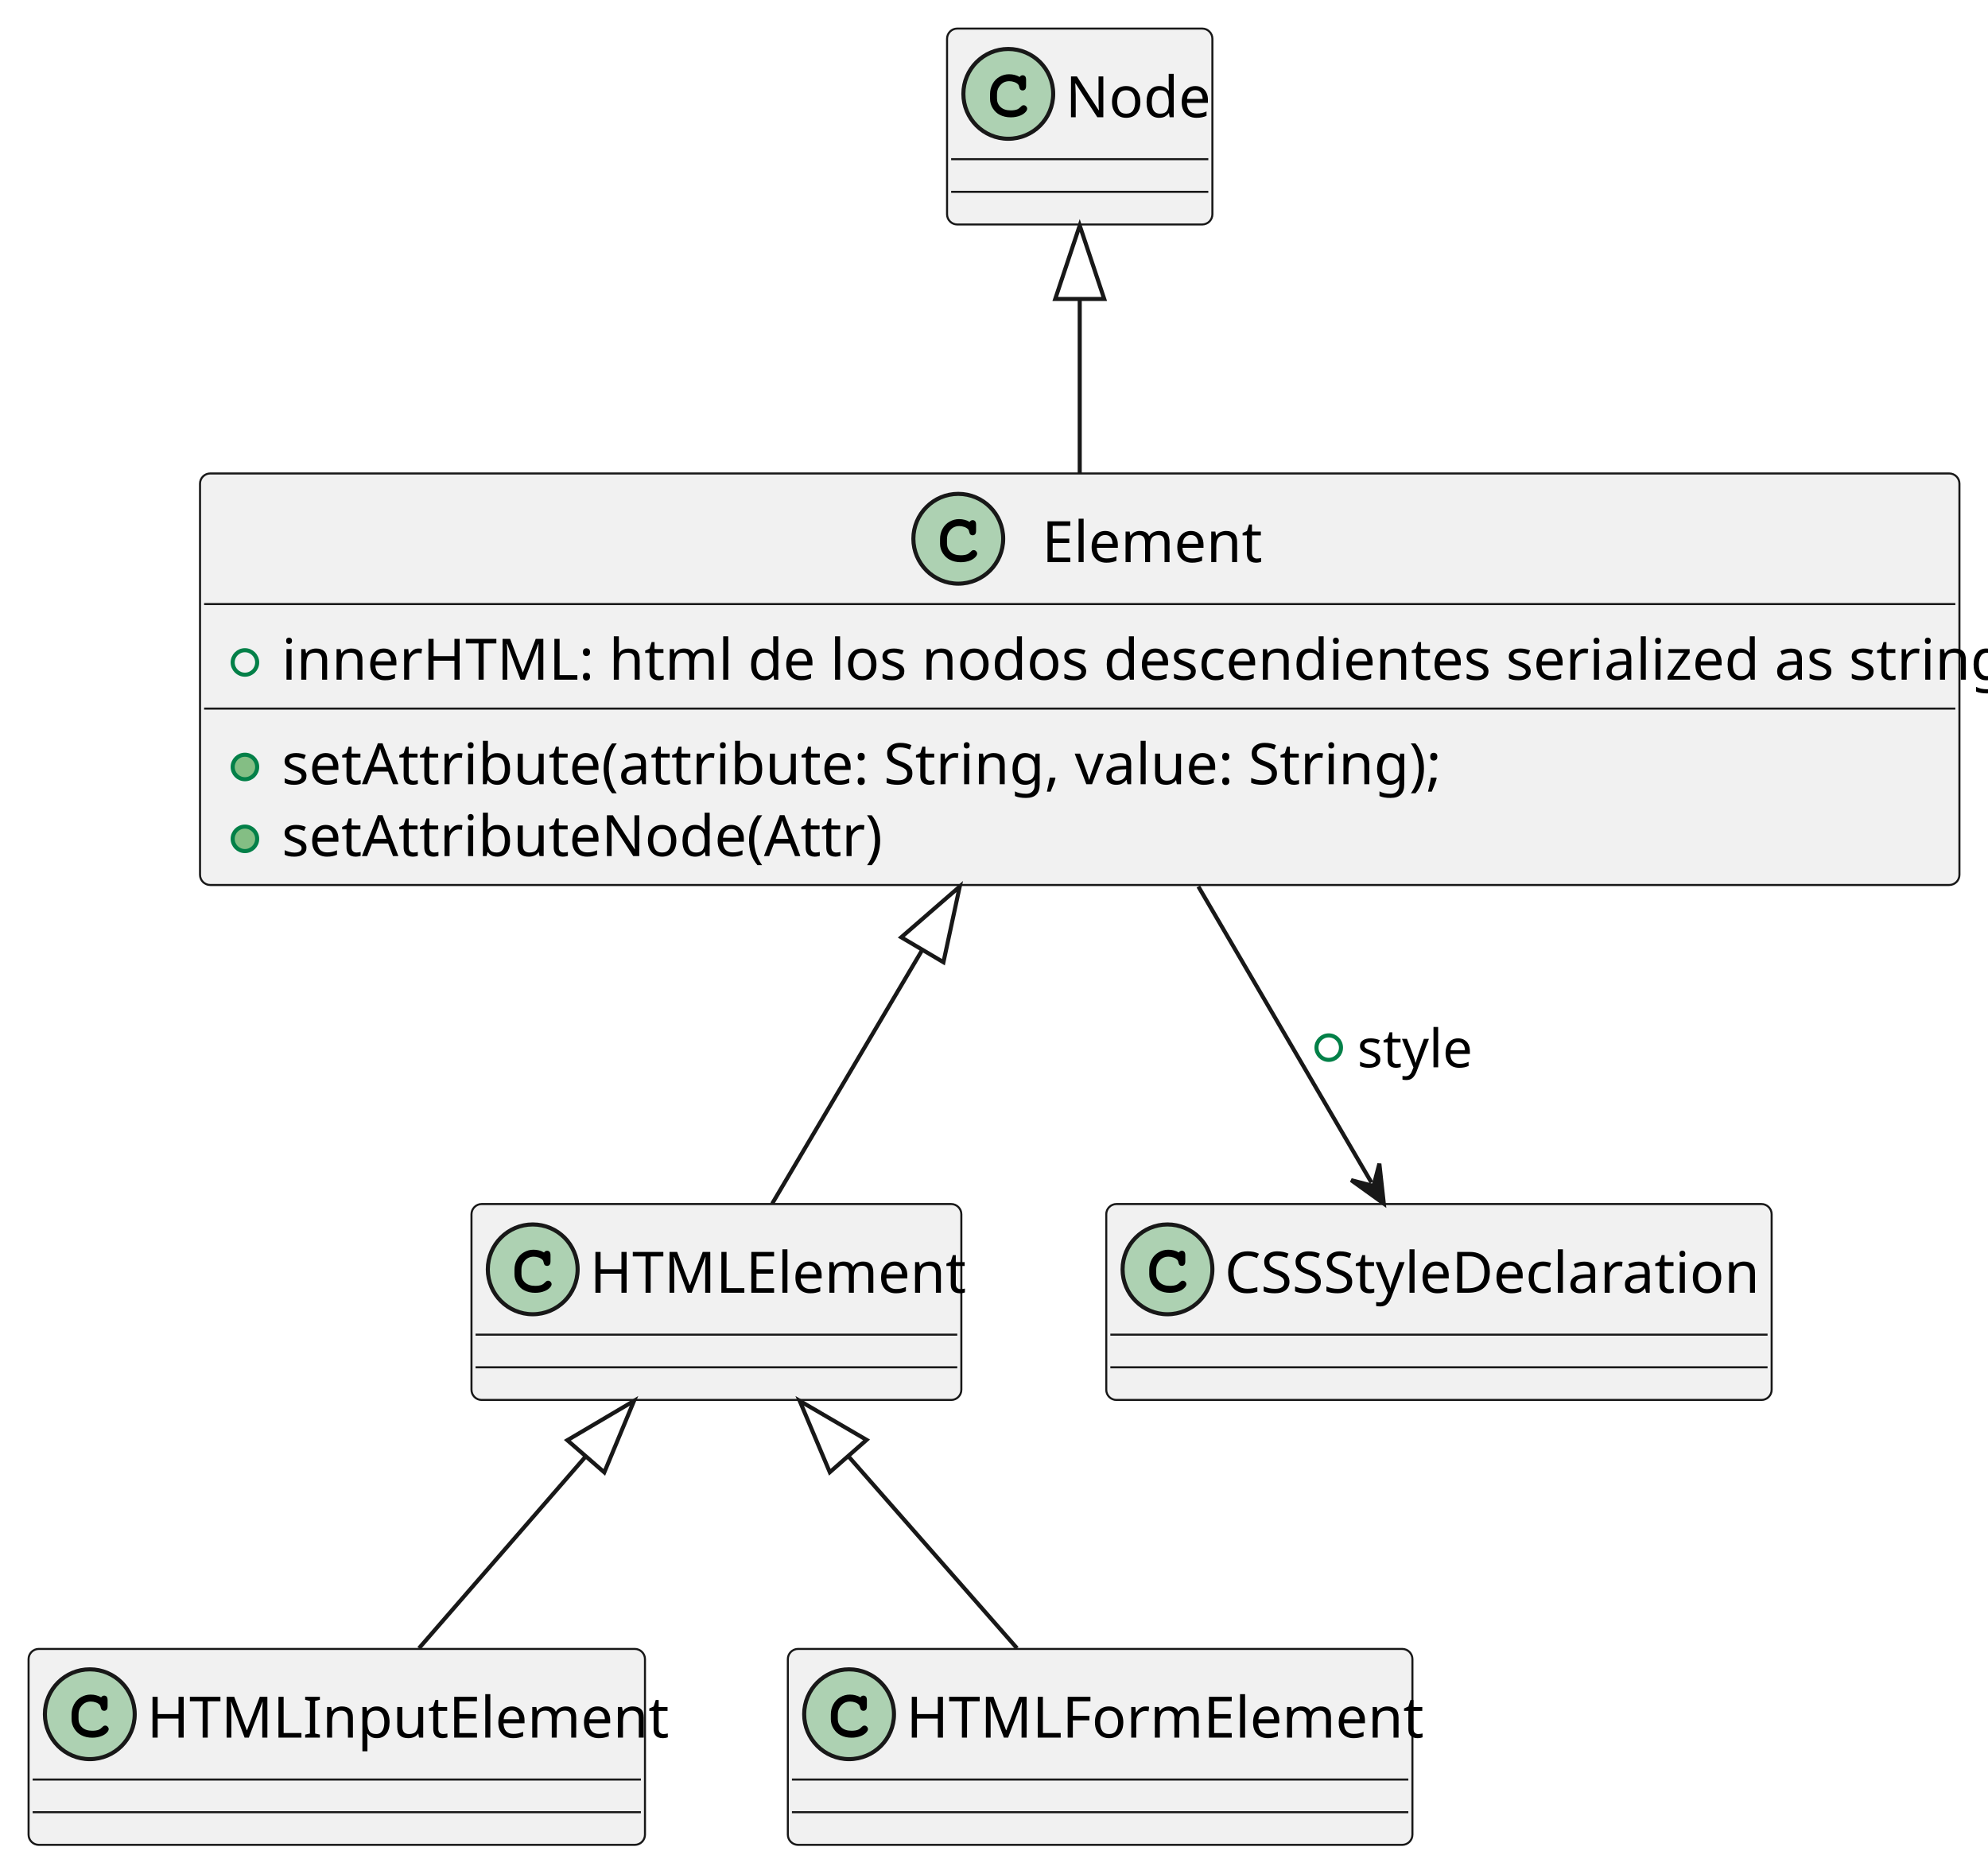
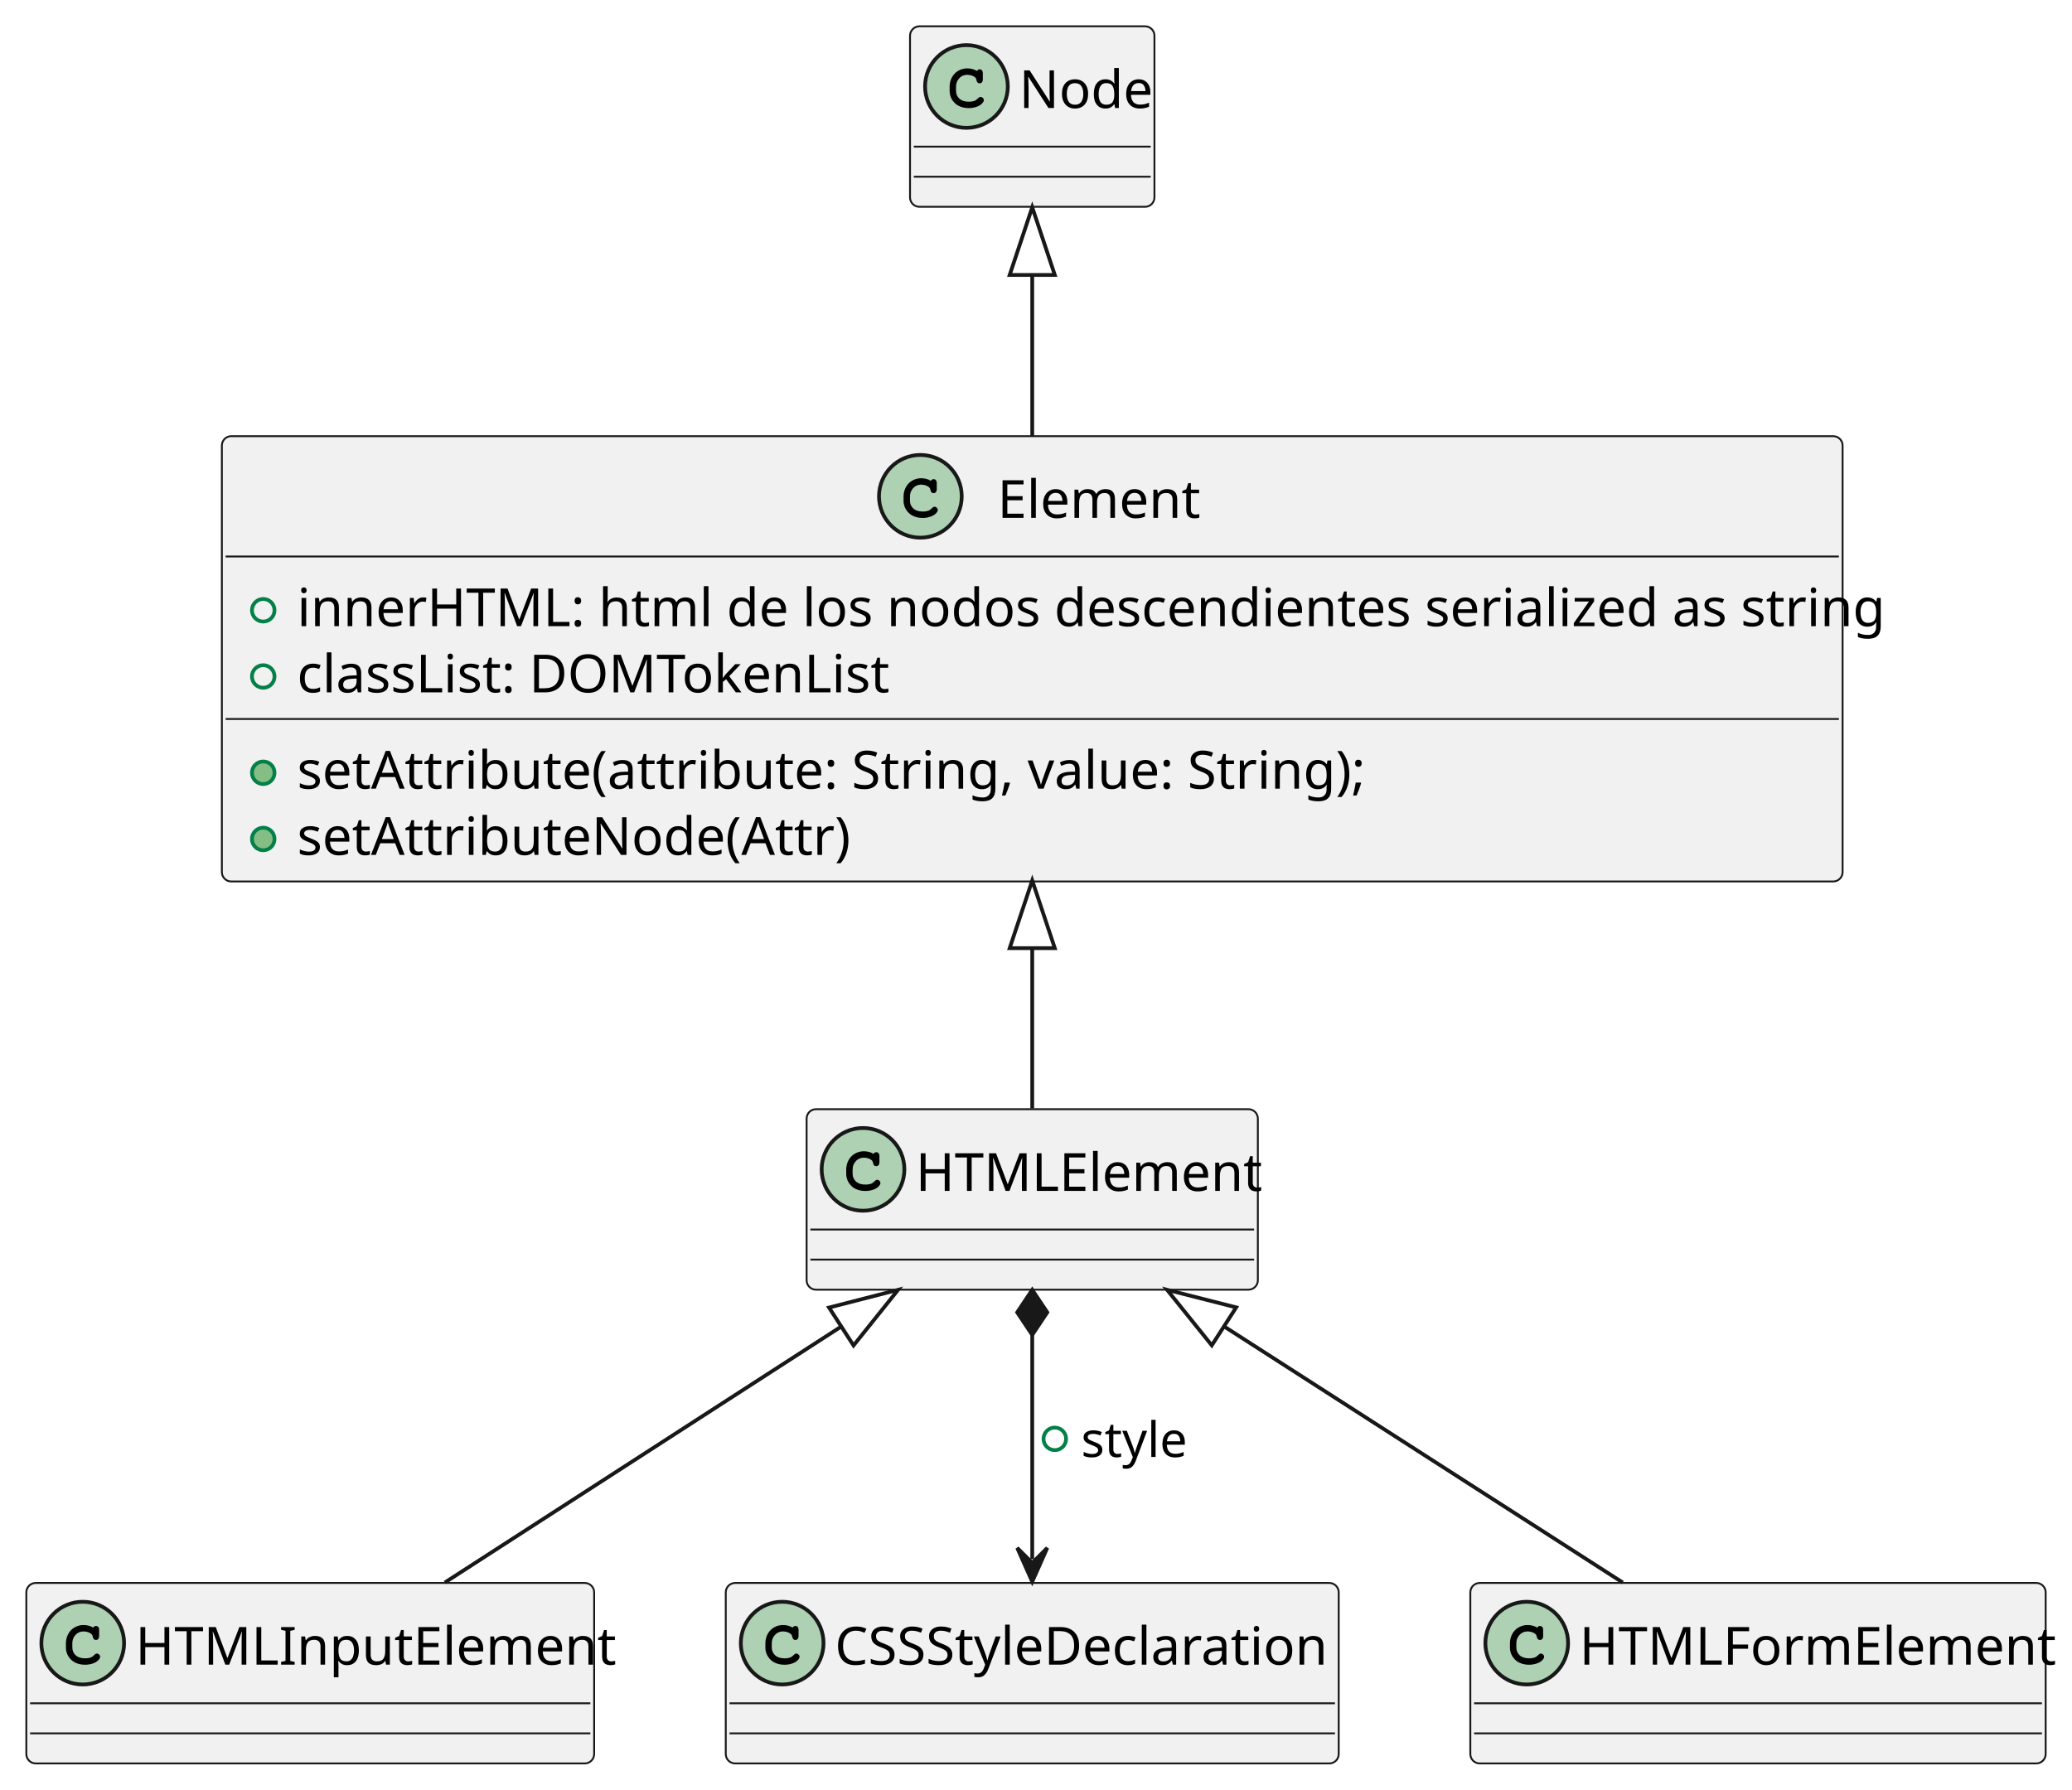
- <svg xmlns="http://www.w3.org/2000/svg" contentStyleType="text/css" height="459px" preserveAspectRatio="none" style="width:487px;height:459px;background:#FFFFFF;" version="1.1" viewBox="0 0 487 459" width="487px" zoomAndPan="magnify">
+ <svg xmlns="http://www.w3.org/2000/svg" contentStyleType="text/css" height="476px" preserveAspectRatio="none" style="width:551px;height:476px;background:#FFFFFF;" version="1.1" viewBox="0 0 551 476" width="551px" zoomAndPan="magnify">
  <defs />
  <g>
    <g id="elem_Element">
-       <rect codeLine="2" fill="#F1F1F1" height="100.828" id="Element" rx="2.5" ry="2.5" style="stroke:#181818;stroke-width:0.5;" width="431" x="49" y="116" />
-       <ellipse cx="234.75" cy="132" fill="#ADD1B2" rx="11" ry="11" style="stroke:#181818;stroke-width:1.0;" />
-       <path d="M237.516,127.875 Q237.672,127.656 237.859,127.547 Q238.047,127.438 238.266,127.438 Q238.641,127.438 238.875,127.703 Q239.109,127.953 239.109,128.562 L239.109,130.016 Q239.109,130.625 238.875,130.891 Q238.641,131.156 238.266,131.156 Q237.922,131.156 237.719,130.953 Q237.516,130.766 237.406,130.25 Q237.359,129.891 237.172,129.703 Q236.844,129.328 236.234,129.109 Q235.625,128.891 235,128.891 Q234.234,128.891 233.594,129.219 Q232.969,129.547 232.469,130.297 Q231.984,131.047 231.984,132.078 L231.984,133.172 Q231.984,134.406 232.875,135.234 Q233.766,136.047 235.359,136.047 Q236.297,136.047 236.953,135.797 Q237.344,135.641 237.766,135.203 Q238.031,134.938 238.172,134.859 Q238.328,134.781 238.531,134.781 Q238.859,134.781 239.109,135.047 Q239.375,135.297 239.375,135.641 Q239.375,135.984 239.031,136.391 Q238.531,136.969 237.734,137.297 Q236.656,137.75 235.359,137.75 Q233.844,137.75 232.641,137.125 Q231.656,136.625 230.969,135.562 Q230.281,134.484 230.281,133.203 L230.281,132.047 Q230.281,130.719 230.891,129.578 Q231.516,128.422 232.609,127.812 Q233.703,127.188 234.938,127.188 Q235.672,127.188 236.312,127.359 Q236.969,127.516 237.516,127.875 Z " fill="#000000" />
-       <text fill="#000000" font-family="sans-serif" font-size="14" lengthAdjust="spacing" textLength="51" x="255.25" y="137.728">Element</text>
-       <line style="stroke:#181818;stroke-width:0.5;" x1="50" x2="479" y1="148" y2="148" />
-       <ellipse cx="60" cy="162.305" fill="none" rx="3" ry="3" style="stroke:#038048;stroke-width:1.0;" />
-       <text fill="#000000" font-family="sans-serif" font-size="14" lengthAdjust="spacing" textLength="405" x="69" y="166.533">innerHTML: html de los nodos descendientes serialized as string</text>
-       <line style="stroke:#181818;stroke-width:0.5;" x1="50" x2="479" y1="173.609" y2="173.609" />
-       <ellipse cx="60" cy="187.914" fill="#84BE84" rx="3" ry="3" style="stroke:#038048;stroke-width:1.0;" />
-       <text fill="#000000" font-family="sans-serif" font-size="14" lengthAdjust="spacing" textLength="270" x="69" y="192.143">setAttribute(attribute: String, value: String);</text>
-       <ellipse cx="60" cy="205.523" fill="#84BE84" rx="3" ry="3" style="stroke:#038048;stroke-width:1.0;" />
-       <text fill="#000000" font-family="sans-serif" font-size="14" lengthAdjust="spacing" textLength="137" x="69" y="209.752">setAttributeNode(Attr)</text>
+       <rect codeLine="2" fill="#F1F1F1" height="118.438" id="Element" rx="2.5" ry="2.5" style="stroke:#181818;stroke-width:0.5;" width="431" x="59" y="116" />
+       <ellipse cx="244.75" cy="132" fill="#ADD1B2" rx="11" ry="11" style="stroke:#181818;stroke-width:1.0;" />
+       <path d="M247.516,127.875 Q247.672,127.656 247.859,127.547 Q248.047,127.438 248.266,127.438 Q248.641,127.438 248.875,127.703 Q249.109,127.953 249.109,128.562 L249.109,130.016 Q249.109,130.625 248.875,130.891 Q248.641,131.156 248.266,131.156 Q247.922,131.156 247.719,130.953 Q247.516,130.766 247.406,130.25 Q247.359,129.891 247.172,129.703 Q246.844,129.328 246.234,129.109 Q245.625,128.891 245,128.891 Q244.234,128.891 243.594,129.219 Q242.969,129.547 242.469,130.297 Q241.984,131.047 241.984,132.078 L241.984,133.172 Q241.984,134.406 242.875,135.234 Q243.766,136.047 245.359,136.047 Q246.297,136.047 246.953,135.797 Q247.344,135.641 247.766,135.203 Q248.031,134.938 248.172,134.859 Q248.328,134.781 248.531,134.781 Q248.859,134.781 249.109,135.047 Q249.375,135.297 249.375,135.641 Q249.375,135.984 249.031,136.391 Q248.531,136.969 247.734,137.297 Q246.656,137.75 245.359,137.75 Q243.844,137.75 242.641,137.125 Q241.656,136.625 240.969,135.562 Q240.281,134.484 240.281,133.203 L240.281,132.047 Q240.281,130.719 240.891,129.578 Q241.516,128.422 242.609,127.812 Q243.703,127.188 244.938,127.188 Q245.672,127.188 246.312,127.359 Q246.969,127.516 247.516,127.875 Z " fill="#000000" />
+       <text fill="#000000" font-family="sans-serif" font-size="14" lengthAdjust="spacing" textLength="51" x="265.25" y="137.728">Element</text>
+       <line style="stroke:#181818;stroke-width:0.5;" x1="60" x2="489" y1="148" y2="148" />
+       <ellipse cx="70" cy="162.305" fill="none" rx="3" ry="3" style="stroke:#038048;stroke-width:1.0;" />
+       <text fill="#000000" font-family="sans-serif" font-size="14" lengthAdjust="spacing" textLength="405" x="79" y="166.533">innerHTML: html de los nodos descendientes serialized as string</text>
+       <ellipse cx="70" cy="179.914" fill="none" rx="3" ry="3" style="stroke:#038048;stroke-width:1.0;" />
+       <text fill="#000000" font-family="sans-serif" font-size="14" lengthAdjust="spacing" textLength="156" x="79" y="184.143">classList: DOMTokenList</text>
+       <line style="stroke:#181818;stroke-width:0.5;" x1="60" x2="489" y1="191.219" y2="191.219" />
+       <ellipse cx="70" cy="205.523" fill="#84BE84" rx="3" ry="3" style="stroke:#038048;stroke-width:1.0;" />
+       <text fill="#000000" font-family="sans-serif" font-size="14" lengthAdjust="spacing" textLength="270" x="79" y="209.752">setAttribute(attribute: String, value: String);</text>
+       <ellipse cx="70" cy="223.133" fill="#84BE84" rx="3" ry="3" style="stroke:#038048;stroke-width:1.0;" />
+       <text fill="#000000" font-family="sans-serif" font-size="14" lengthAdjust="spacing" textLength="137" x="79" y="227.361">setAttributeNode(Attr)</text>
    </g>
    <g id="elem_Node">
-       <rect fill="#F1F1F1" height="48" id="Node" rx="2.5" ry="2.5" style="stroke:#181818;stroke-width:0.5;" width="65" x="232" y="7" />
-       <ellipse cx="247" cy="23" fill="#ADD1B2" rx="11" ry="11" style="stroke:#181818;stroke-width:1.0;" />
-       <path d="M249.766,18.875 Q249.922,18.656 250.109,18.547 Q250.297,18.438 250.516,18.438 Q250.891,18.438 251.125,18.703 Q251.359,18.953 251.359,19.562 L251.359,21.016 Q251.359,21.625 251.125,21.891 Q250.891,22.156 250.516,22.156 Q250.172,22.156 249.969,21.953 Q249.766,21.766 249.656,21.25 Q249.609,20.891 249.422,20.703 Q249.094,20.328 248.484,20.109 Q247.875,19.891 247.25,19.891 Q246.484,19.891 245.844,20.219 Q245.219,20.547 244.719,21.297 Q244.234,22.047 244.234,23.078 L244.234,24.172 Q244.234,25.406 245.125,26.234 Q246.016,27.047 247.609,27.047 Q248.547,27.047 249.203,26.797 Q249.594,26.641 250.016,26.203 Q250.281,25.938 250.422,25.859 Q250.578,25.781 250.781,25.781 Q251.109,25.781 251.359,26.047 Q251.625,26.297 251.625,26.641 Q251.625,26.984 251.281,27.391 Q250.781,27.969 249.984,28.297 Q248.906,28.75 247.609,28.75 Q246.094,28.75 244.891,28.125 Q243.906,27.625 243.219,26.562 Q242.531,25.484 242.531,24.203 L242.531,23.047 Q242.531,21.719 243.141,20.578 Q243.766,19.422 244.859,18.812 Q245.953,18.188 247.188,18.188 Q247.922,18.188 248.562,18.359 Q249.219,18.516 249.766,18.875 Z " fill="#000000" />
-       <text fill="#000000" font-family="sans-serif" font-size="14" lengthAdjust="spacing" textLength="33" x="261" y="28.729">Node</text>
-       <line style="stroke:#181818;stroke-width:0.5;" x1="233" x2="296" y1="39" y2="39" />
-       <line style="stroke:#181818;stroke-width:0.5;" x1="233" x2="296" y1="47" y2="47" />
+       <rect fill="#F1F1F1" height="48" id="Node" rx="2.5" ry="2.5" style="stroke:#181818;stroke-width:0.5;" width="65" x="242" y="7" />
+       <ellipse cx="257" cy="23" fill="#ADD1B2" rx="11" ry="11" style="stroke:#181818;stroke-width:1.0;" />
+       <path d="M259.766,18.875 Q259.922,18.656 260.109,18.547 Q260.297,18.438 260.516,18.438 Q260.891,18.438 261.125,18.703 Q261.359,18.953 261.359,19.562 L261.359,21.016 Q261.359,21.625 261.125,21.891 Q260.891,22.156 260.516,22.156 Q260.172,22.156 259.969,21.953 Q259.766,21.766 259.656,21.25 Q259.609,20.891 259.422,20.703 Q259.094,20.328 258.484,20.109 Q257.875,19.891 257.25,19.891 Q256.484,19.891 255.844,20.219 Q255.219,20.547 254.719,21.297 Q254.234,22.047 254.234,23.078 L254.234,24.172 Q254.234,25.406 255.125,26.234 Q256.016,27.047 257.609,27.047 Q258.547,27.047 259.203,26.797 Q259.594,26.641 260.016,26.203 Q260.281,25.938 260.422,25.859 Q260.578,25.781 260.781,25.781 Q261.109,25.781 261.359,26.047 Q261.625,26.297 261.625,26.641 Q261.625,26.984 261.281,27.391 Q260.781,27.969 259.984,28.297 Q258.906,28.75 257.609,28.75 Q256.094,28.75 254.891,28.125 Q253.906,27.625 253.219,26.562 Q252.531,25.484 252.531,24.203 L252.531,23.047 Q252.531,21.719 253.141,20.578 Q253.766,19.422 254.859,18.812 Q255.953,18.188 257.188,18.188 Q257.922,18.188 258.562,18.359 Q259.219,18.516 259.766,18.875 Z " fill="#000000" />
+       <text fill="#000000" font-family="sans-serif" font-size="14" lengthAdjust="spacing" textLength="33" x="271" y="28.729">Node</text>
+       <line style="stroke:#181818;stroke-width:0.5;" x1="243" x2="306" y1="39" y2="39" />
+       <line style="stroke:#181818;stroke-width:0.5;" x1="243" x2="306" y1="47" y2="47" />
    </g>
    <g id="elem_HTMLElement">
-       <rect codeLine="10" fill="#F1F1F1" height="48" id="HTMLElement" rx="2.5" ry="2.5" style="stroke:#181818;stroke-width:0.5;" width="120" x="115.5" y="295" />
-       <ellipse cx="130.5" cy="311" fill="#ADD1B2" rx="11" ry="11" style="stroke:#181818;stroke-width:1.0;" />
-       <path d="M133.266,306.875 Q133.422,306.656 133.609,306.547 Q133.797,306.438 134.016,306.438 Q134.391,306.438 134.625,306.703 Q134.859,306.953 134.859,307.562 L134.859,309.016 Q134.859,309.625 134.625,309.891 Q134.391,310.156 134.016,310.156 Q133.672,310.156 133.469,309.953 Q133.266,309.766 133.156,309.25 Q133.109,308.891 132.922,308.703 Q132.594,308.328 131.984,308.109 Q131.375,307.891 130.75,307.891 Q129.984,307.891 129.344,308.219 Q128.719,308.547 128.219,309.297 Q127.734,310.047 127.734,311.078 L127.734,312.172 Q127.734,313.406 128.625,314.234 Q129.516,315.047 131.109,315.047 Q132.047,315.047 132.703,314.797 Q133.094,314.641 133.516,314.203 Q133.781,313.938 133.922,313.859 Q134.078,313.781 134.281,313.781 Q134.609,313.781 134.859,314.047 Q135.125,314.297 135.125,314.641 Q135.125,314.984 134.781,315.391 Q134.281,315.969 133.484,316.297 Q132.406,316.75 131.109,316.75 Q129.594,316.75 128.391,316.125 Q127.406,315.625 126.719,314.562 Q126.031,313.484 126.031,312.203 L126.031,311.047 Q126.031,309.719 126.641,308.578 Q127.266,307.422 128.359,306.812 Q129.453,306.188 130.688,306.188 Q131.422,306.188 132.062,306.359 Q132.719,306.516 133.266,306.875 Z " fill="#000000" />
-       <text fill="#000000" font-family="sans-serif" font-size="14" lengthAdjust="spacing" textLength="88" x="144.5" y="316.728">HTMLElement</text>
-       <line style="stroke:#181818;stroke-width:0.5;" x1="116.5" x2="234.5" y1="327" y2="327" />
-       <line style="stroke:#181818;stroke-width:0.5;" x1="116.5" x2="234.5" y1="335" y2="335" />
+       <rect codeLine="11" fill="#F1F1F1" height="48" id="HTMLElement" rx="2.5" ry="2.5" style="stroke:#181818;stroke-width:0.5;" width="120" x="214.5" y="295" />
+       <ellipse cx="229.5" cy="311" fill="#ADD1B2" rx="11" ry="11" style="stroke:#181818;stroke-width:1.0;" />
+       <path d="M232.266,306.875 Q232.422,306.656 232.609,306.547 Q232.797,306.438 233.016,306.438 Q233.391,306.438 233.625,306.703 Q233.859,306.953 233.859,307.562 L233.859,309.016 Q233.859,309.625 233.625,309.891 Q233.391,310.156 233.016,310.156 Q232.672,310.156 232.469,309.953 Q232.266,309.766 232.156,309.25 Q232.109,308.891 231.922,308.703 Q231.594,308.328 230.984,308.109 Q230.375,307.891 229.75,307.891 Q228.984,307.891 228.344,308.219 Q227.719,308.547 227.219,309.297 Q226.734,310.047 226.734,311.078 L226.734,312.172 Q226.734,313.406 227.625,314.234 Q228.516,315.047 230.109,315.047 Q231.047,315.047 231.703,314.797 Q232.094,314.641 232.516,314.203 Q232.781,313.938 232.922,313.859 Q233.078,313.781 233.281,313.781 Q233.609,313.781 233.859,314.047 Q234.125,314.297 234.125,314.641 Q234.125,314.984 233.781,315.391 Q233.281,315.969 232.484,316.297 Q231.406,316.75 230.109,316.75 Q228.594,316.75 227.391,316.125 Q226.406,315.625 225.719,314.562 Q225.031,313.484 225.031,312.203 L225.031,311.047 Q225.031,309.719 225.641,308.578 Q226.266,307.422 227.359,306.812 Q228.453,306.188 229.688,306.188 Q230.422,306.188 231.062,306.359 Q231.719,306.516 232.266,306.875 Z " fill="#000000" />
+       <text fill="#000000" font-family="sans-serif" font-size="14" lengthAdjust="spacing" textLength="88" x="243.5" y="316.728">HTMLElement</text>
+       <line style="stroke:#181818;stroke-width:0.5;" x1="215.5" x2="333.5" y1="327" y2="327" />
+       <line style="stroke:#181818;stroke-width:0.5;" x1="215.5" x2="333.5" y1="335" y2="335" />
+     </g>
+     <g id="elem_HTMLInputElement">
+       <rect codeLine="14" fill="#F1F1F1" height="48" id="HTMLInputElement" rx="2.5" ry="2.5" style="stroke:#181818;stroke-width:0.5;" width="151" x="7" y="421" />
+       <ellipse cx="22" cy="437" fill="#ADD1B2" rx="11" ry="11" style="stroke:#181818;stroke-width:1.0;" />
+       <path d="M24.766,432.875 Q24.922,432.656 25.109,432.547 Q25.297,432.438 25.516,432.438 Q25.891,432.438 26.125,432.703 Q26.359,432.953 26.359,433.562 L26.359,435.016 Q26.359,435.625 26.125,435.891 Q25.891,436.156 25.516,436.156 Q25.172,436.156 24.969,435.953 Q24.766,435.766 24.656,435.25 Q24.609,434.891 24.422,434.703 Q24.094,434.328 23.484,434.109 Q22.875,433.891 22.25,433.891 Q21.484,433.891 20.844,434.219 Q20.219,434.547 19.719,435.297 Q19.234,436.047 19.234,437.078 L19.234,438.172 Q19.234,439.406 20.125,440.234 Q21.016,441.047 22.609,441.047 Q23.547,441.047 24.203,440.797 Q24.594,440.641 25.016,440.203 Q25.281,439.938 25.422,439.859 Q25.578,439.781 25.781,439.781 Q26.109,439.781 26.359,440.047 Q26.625,440.297 26.625,440.641 Q26.625,440.984 26.281,441.391 Q25.781,441.969 24.984,442.297 Q23.906,442.75 22.609,442.75 Q21.094,442.75 19.891,442.125 Q18.906,441.625 18.219,440.562 Q17.531,439.484 17.531,438.203 L17.531,437.047 Q17.531,435.719 18.141,434.578 Q18.766,433.422 19.859,432.812 Q20.953,432.188 22.188,432.188 Q22.922,432.188 23.562,432.359 Q24.219,432.516 24.766,432.875 Z " fill="#000000" />
+       <text fill="#000000" font-family="sans-serif" font-size="14" lengthAdjust="spacing" textLength="119" x="36" y="442.728">HTMLInputElement</text>
+       <line style="stroke:#181818;stroke-width:0.5;" x1="8" x2="157" y1="453" y2="453" />
+       <line style="stroke:#181818;stroke-width:0.5;" x1="8" x2="157" y1="461" y2="461" />
    </g>
    <g id="elem_CSSStyleDeclaration">
-       <rect codeLine="20" fill="#F1F1F1" height="48" id="CSSStyleDeclaration" rx="2.5" ry="2.5" style="stroke:#181818;stroke-width:0.5;" width="163" x="271" y="295" />
-       <ellipse cx="286" cy="311" fill="#ADD1B2" rx="11" ry="11" style="stroke:#181818;stroke-width:1.0;" />
-       <path d="M288.766,306.875 Q288.922,306.656 289.109,306.547 Q289.297,306.438 289.516,306.438 Q289.891,306.438 290.125,306.703 Q290.359,306.953 290.359,307.562 L290.359,309.016 Q290.359,309.625 290.125,309.891 Q289.891,310.156 289.516,310.156 Q289.172,310.156 288.969,309.953 Q288.766,309.766 288.656,309.25 Q288.609,308.891 288.422,308.703 Q288.094,308.328 287.484,308.109 Q286.875,307.891 286.25,307.891 Q285.484,307.891 284.844,308.219 Q284.219,308.547 283.719,309.297 Q283.234,310.047 283.234,311.078 L283.234,312.172 Q283.234,313.406 284.125,314.234 Q285.016,315.047 286.609,315.047 Q287.547,315.047 288.203,314.797 Q288.594,314.641 289.016,314.203 Q289.281,313.938 289.422,313.859 Q289.578,313.781 289.781,313.781 Q290.109,313.781 290.359,314.047 Q290.625,314.297 290.625,314.641 Q290.625,314.984 290.281,315.391 Q289.781,315.969 288.984,316.297 Q287.906,316.75 286.609,316.75 Q285.094,316.75 283.891,316.125 Q282.906,315.625 282.219,314.562 Q281.531,313.484 281.531,312.203 L281.531,311.047 Q281.531,309.719 282.141,308.578 Q282.766,307.422 283.859,306.812 Q284.953,306.188 286.188,306.188 Q286.922,306.188 287.562,306.359 Q288.219,306.516 288.766,306.875 Z " fill="#000000" />
-       <text fill="#000000" font-family="sans-serif" font-size="14" lengthAdjust="spacing" textLength="131" x="300" y="316.728">CSSStyleDeclaration</text>
-       <line style="stroke:#181818;stroke-width:0.5;" x1="272" x2="433" y1="327" y2="327" />
-       <line style="stroke:#181818;stroke-width:0.5;" x1="272" x2="433" y1="335" y2="335" />
-     </g>
-     <g id="elem_HTMLInputElement">
-       <rect codeLine="14" fill="#F1F1F1" height="48" id="HTMLInputElement" rx="2.5" ry="2.5" style="stroke:#181818;stroke-width:0.5;" width="151" x="7" y="404" />
-       <ellipse cx="22" cy="420" fill="#ADD1B2" rx="11" ry="11" style="stroke:#181818;stroke-width:1.0;" />
-       <path d="M24.766,415.875 Q24.922,415.656 25.109,415.547 Q25.297,415.438 25.516,415.438 Q25.891,415.438 26.125,415.703 Q26.359,415.953 26.359,416.562 L26.359,418.016 Q26.359,418.625 26.125,418.891 Q25.891,419.156 25.516,419.156 Q25.172,419.156 24.969,418.953 Q24.766,418.766 24.656,418.25 Q24.609,417.891 24.422,417.703 Q24.094,417.328 23.484,417.109 Q22.875,416.891 22.25,416.891 Q21.484,416.891 20.844,417.219 Q20.219,417.547 19.719,418.297 Q19.234,419.047 19.234,420.078 L19.234,421.172 Q19.234,422.406 20.125,423.234 Q21.016,424.047 22.609,424.047 Q23.547,424.047 24.203,423.797 Q24.594,423.641 25.016,423.203 Q25.281,422.938 25.422,422.859 Q25.578,422.781 25.781,422.781 Q26.109,422.781 26.359,423.047 Q26.625,423.297 26.625,423.641 Q26.625,423.984 26.281,424.391 Q25.781,424.969 24.984,425.297 Q23.906,425.75 22.609,425.75 Q21.094,425.75 19.891,425.125 Q18.906,424.625 18.219,423.562 Q17.531,422.484 17.531,421.203 L17.531,420.047 Q17.531,418.719 18.141,417.578 Q18.766,416.422 19.859,415.812 Q20.953,415.188 22.188,415.188 Q22.922,415.188 23.562,415.359 Q24.219,415.516 24.766,415.875 Z " fill="#000000" />
-       <text fill="#000000" font-family="sans-serif" font-size="14" lengthAdjust="spacing" textLength="119" x="36" y="425.728">HTMLInputElement</text>
-       <line style="stroke:#181818;stroke-width:0.5;" x1="8" x2="157" y1="436" y2="436" />
-       <line style="stroke:#181818;stroke-width:0.5;" x1="8" x2="157" y1="444" y2="444" />
+       <rect codeLine="21" fill="#F1F1F1" height="48" id="CSSStyleDeclaration" rx="2.5" ry="2.5" style="stroke:#181818;stroke-width:0.5;" width="163" x="193" y="421" />
+       <ellipse cx="208" cy="437" fill="#ADD1B2" rx="11" ry="11" style="stroke:#181818;stroke-width:1.0;" />
+       <path d="M210.766,432.875 Q210.922,432.656 211.109,432.547 Q211.297,432.438 211.516,432.438 Q211.891,432.438 212.125,432.703 Q212.359,432.953 212.359,433.562 L212.359,435.016 Q212.359,435.625 212.125,435.891 Q211.891,436.156 211.516,436.156 Q211.172,436.156 210.969,435.953 Q210.766,435.766 210.656,435.25 Q210.609,434.891 210.422,434.703 Q210.094,434.328 209.484,434.109 Q208.875,433.891 208.25,433.891 Q207.484,433.891 206.844,434.219 Q206.219,434.547 205.719,435.297 Q205.234,436.047 205.234,437.078 L205.234,438.172 Q205.234,439.406 206.125,440.234 Q207.016,441.047 208.609,441.047 Q209.547,441.047 210.203,440.797 Q210.594,440.641 211.016,440.203 Q211.281,439.938 211.422,439.859 Q211.578,439.781 211.781,439.781 Q212.109,439.781 212.359,440.047 Q212.625,440.297 212.625,440.641 Q212.625,440.984 212.281,441.391 Q211.781,441.969 210.984,442.297 Q209.906,442.75 208.609,442.75 Q207.094,442.75 205.891,442.125 Q204.906,441.625 204.219,440.562 Q203.531,439.484 203.531,438.203 L203.531,437.047 Q203.531,435.719 204.141,434.578 Q204.766,433.422 205.859,432.812 Q206.953,432.188 208.188,432.188 Q208.922,432.188 209.562,432.359 Q210.219,432.516 210.766,432.875 Z " fill="#000000" />
+       <text fill="#000000" font-family="sans-serif" font-size="14" lengthAdjust="spacing" textLength="131" x="222" y="442.728">CSSStyleDeclaration</text>
+       <line style="stroke:#181818;stroke-width:0.5;" x1="194" x2="355" y1="453" y2="453" />
+       <line style="stroke:#181818;stroke-width:0.5;" x1="194" x2="355" y1="461" y2="461" />
    </g>
    <g id="elem_HTMLFormElement">
-       <rect codeLine="17" fill="#F1F1F1" height="48" id="HTMLFormElement" rx="2.5" ry="2.5" style="stroke:#181818;stroke-width:0.5;" width="153" x="193" y="404" />
-       <ellipse cx="208" cy="420" fill="#ADD1B2" rx="11" ry="11" style="stroke:#181818;stroke-width:1.0;" />
-       <path d="M210.766,415.875 Q210.922,415.656 211.109,415.547 Q211.297,415.438 211.516,415.438 Q211.891,415.438 212.125,415.703 Q212.359,415.953 212.359,416.562 L212.359,418.016 Q212.359,418.625 212.125,418.891 Q211.891,419.156 211.516,419.156 Q211.172,419.156 210.969,418.953 Q210.766,418.766 210.656,418.25 Q210.609,417.891 210.422,417.703 Q210.094,417.328 209.484,417.109 Q208.875,416.891 208.25,416.891 Q207.484,416.891 206.844,417.219 Q206.219,417.547 205.719,418.297 Q205.234,419.047 205.234,420.078 L205.234,421.172 Q205.234,422.406 206.125,423.234 Q207.016,424.047 208.609,424.047 Q209.547,424.047 210.203,423.797 Q210.594,423.641 211.016,423.203 Q211.281,422.938 211.422,422.859 Q211.578,422.781 211.781,422.781 Q212.109,422.781 212.359,423.047 Q212.625,423.297 212.625,423.641 Q212.625,423.984 212.281,424.391 Q211.781,424.969 210.984,425.297 Q209.906,425.75 208.609,425.75 Q207.094,425.75 205.891,425.125 Q204.906,424.625 204.219,423.562 Q203.531,422.484 203.531,421.203 L203.531,420.047 Q203.531,418.719 204.141,417.578 Q204.766,416.422 205.859,415.812 Q206.953,415.188 208.188,415.188 Q208.922,415.188 209.562,415.359 Q210.219,415.516 210.766,415.875 Z " fill="#000000" />
-       <text fill="#000000" font-family="sans-serif" font-size="14" lengthAdjust="spacing" textLength="121" x="222" y="425.728">HTMLFormElement</text>
-       <line style="stroke:#181818;stroke-width:0.5;" x1="194" x2="345" y1="436" y2="436" />
-       <line style="stroke:#181818;stroke-width:0.5;" x1="194" x2="345" y1="444" y2="444" />
+       <rect codeLine="18" fill="#F1F1F1" height="48" id="HTMLFormElement" rx="2.5" ry="2.5" style="stroke:#181818;stroke-width:0.5;" width="153" x="391" y="421" />
+       <ellipse cx="406" cy="437" fill="#ADD1B2" rx="11" ry="11" style="stroke:#181818;stroke-width:1.0;" />
+       <path d="M408.766,432.875 Q408.922,432.656 409.109,432.547 Q409.297,432.438 409.516,432.438 Q409.891,432.438 410.125,432.703 Q410.359,432.953 410.359,433.562 L410.359,435.016 Q410.359,435.625 410.125,435.891 Q409.891,436.156 409.516,436.156 Q409.172,436.156 408.969,435.953 Q408.766,435.766 408.656,435.25 Q408.609,434.891 408.422,434.703 Q408.094,434.328 407.484,434.109 Q406.875,433.891 406.25,433.891 Q405.484,433.891 404.844,434.219 Q404.219,434.547 403.719,435.297 Q403.234,436.047 403.234,437.078 L403.234,438.172 Q403.234,439.406 404.125,440.234 Q405.016,441.047 406.609,441.047 Q407.547,441.047 408.203,440.797 Q408.594,440.641 409.016,440.203 Q409.281,439.938 409.422,439.859 Q409.578,439.781 409.781,439.781 Q410.109,439.781 410.359,440.047 Q410.625,440.297 410.625,440.641 Q410.625,440.984 410.281,441.391 Q409.781,441.969 408.984,442.297 Q407.906,442.75 406.609,442.75 Q405.094,442.75 403.891,442.125 Q402.906,441.625 402.219,440.562 Q401.531,439.484 401.531,438.203 L401.531,437.047 Q401.531,435.719 402.141,434.578 Q402.766,433.422 403.859,432.812 Q404.953,432.188 406.188,432.188 Q406.922,432.188 407.562,432.359 Q408.219,432.516 408.766,432.875 Z " fill="#000000" />
+       <text fill="#000000" font-family="sans-serif" font-size="14" lengthAdjust="spacing" textLength="121" x="420" y="442.728">HTMLFormElement</text>
+       <line style="stroke:#181818;stroke-width:0.5;" x1="392" x2="543" y1="453" y2="453" />
+       <line style="stroke:#181818;stroke-width:0.5;" x1="392" x2="543" y1="461" y2="461" />
    </g>
    <g id="link_Node_Element">
-       <path codeLine="8" d="M264.5,73.25 C264.5,89.99 264.5,95.18 264.5,115.98 " fill="none" id="Node-backto-Element" style="stroke:#181818;stroke-width:1.0;" />
-       <polygon fill="none" points="264.5,55.25,258.5,73.25,270.5,73.25,264.5,55.25" style="stroke:#181818;stroke-width:1.0;" />
+       <path codeLine="9" d="M274.5,73.13 C274.5,89.63 274.5,94.6 274.5,115.94 " fill="none" id="Node-backto-Element" style="stroke:#181818;stroke-width:1.0;" />
+       <polygon fill="none" points="274.5,55.13,268.5,73.13,280.5,73.13,274.5,55.13" style="stroke:#181818;stroke-width:1.0;" />
    </g>
    <g id="link_Element_HTMLElement">
-       <path codeLine="11" d="M225.949,232.695 C210.459,258.895 201.35,274.29 189.16,294.9 " fill="none" id="Element-backto-HTMLElement" style="stroke:#181818;stroke-width:1.0;" />
-       <polygon fill="none" points="235.11,217.2,220.784,229.641,231.114,235.748,235.11,217.2" style="stroke:#181818;stroke-width:1.0;" />
-     </g>
-     <g id="link_Element_CSSStyleDeclaration">
-       <path codeLine="12" d="M293.56,217.2 C308.88,243.4 323.912,269.11 335.962,289.72 " fill="none" id="Element-to-CSSStyleDeclaration" style="stroke:#181818;stroke-width:1.0;" />
-       <polygon fill="#181818" points="338.99,294.9,337.901,285.112,336.466,290.584,330.994,289.149,338.99,294.9" style="stroke:#181818;stroke-width:1.0;" />
-       <ellipse cx="325.5" cy="256.676" fill="none" rx="3" ry="3" style="stroke:#038048;stroke-width:1.0;" />
-       <text fill="#000000" font-family="sans-serif" font-size="13" lengthAdjust="spacing" textLength="28" x="332.5" y="261.495">style</text>
+       <path codeLine="12" d="M274.5,252.17 C274.5,273.46 274.5,278.34 274.5,294.82 " fill="none" id="Element-backto-HTMLElement" style="stroke:#181818;stroke-width:1.0;" />
+       <polygon fill="none" points="274.5,234.17,268.5,252.17,280.5,252.17,274.5,234.17" style="stroke:#181818;stroke-width:1.0;" />
    </g>
    <g id="link_HTMLElement_HTMLInputElement">
-       <path codeLine="15" d="M143.509,356.803 C127.909,374.743 118.23,385.89 102.64,403.83 " fill="none" id="HTMLElement-backto-HTMLInputElement" style="stroke:#181818;stroke-width:1.0;" />
-       <polygon fill="none" points="155.32,343.22,138.981,352.866,148.036,360.74,155.32,343.22" style="stroke:#181818;stroke-width:1.0;" />
+       <path codeLine="15" d="M223.72,352.797 C189.34,375.007 152.72,398.65 118.3,420.88 " fill="none" id="HTMLElement-backto-HTMLInputElement" style="stroke:#181818;stroke-width:1.0;" />
+       <polygon fill="none" points="238.84,343.03,220.465,347.758,226.976,357.837,238.84,343.03" style="stroke:#181818;stroke-width:1.0;" />
+     </g>
+     <g id="link_HTMLElement_CSSStyleDeclaration">
+       <path codeLine="16" d="M274.5,355.03 C274.5,377.17 274.5,392.44 274.5,414.67 " fill="none" id="HTMLElement-CSSStyleDeclaration" style="stroke:#181818;stroke-width:1.0;" />
+       <polygon fill="#181818" points="274.5,343.03,270.5,349.03,274.5,355.03,278.5,349.03,274.5,343.03" style="stroke:#181818;stroke-width:1.0;" />
+       <polygon fill="#181818" points="274.5,420.67,278.5,411.67,274.5,415.67,270.5,411.67,274.5,420.67" style="stroke:#181818;stroke-width:1.0;" />
+       <ellipse cx="280.5" cy="382.676" fill="none" rx="3" ry="3" style="stroke:#038048;stroke-width:1.0;" />
+       <text fill="#000000" font-family="sans-serif" font-size="13" lengthAdjust="spacing" textLength="28" x="287.5" y="387.495">style</text>
    </g>
    <g id="link_HTMLElement_HTMLFormElement">
-       <path codeLine="18" d="M207.78,356.743 C223.54,374.683 233.39,385.89 249.14,403.83 " fill="none" id="HTMLElement-backto-HTMLFormElement" style="stroke:#181818;stroke-width:1.0;" />
-       <polygon fill="none" points="195.9,343.22,203.272,360.703,212.287,352.783,195.9,343.22" style="stroke:#181818;stroke-width:1.0;" />
+       <path codeLine="19" d="M325.493,352.761 C360.053,374.971 396.91,398.65 431.52,420.88 " fill="none" id="HTMLElement-backto-HTMLFormElement" style="stroke:#181818;stroke-width:1.0;" />
+       <polygon fill="none" points="310.35,343.03,322.249,357.809,328.736,347.714,310.35,343.03" style="stroke:#181818;stroke-width:1.0;" />
    </g>
  </g>
</svg>
